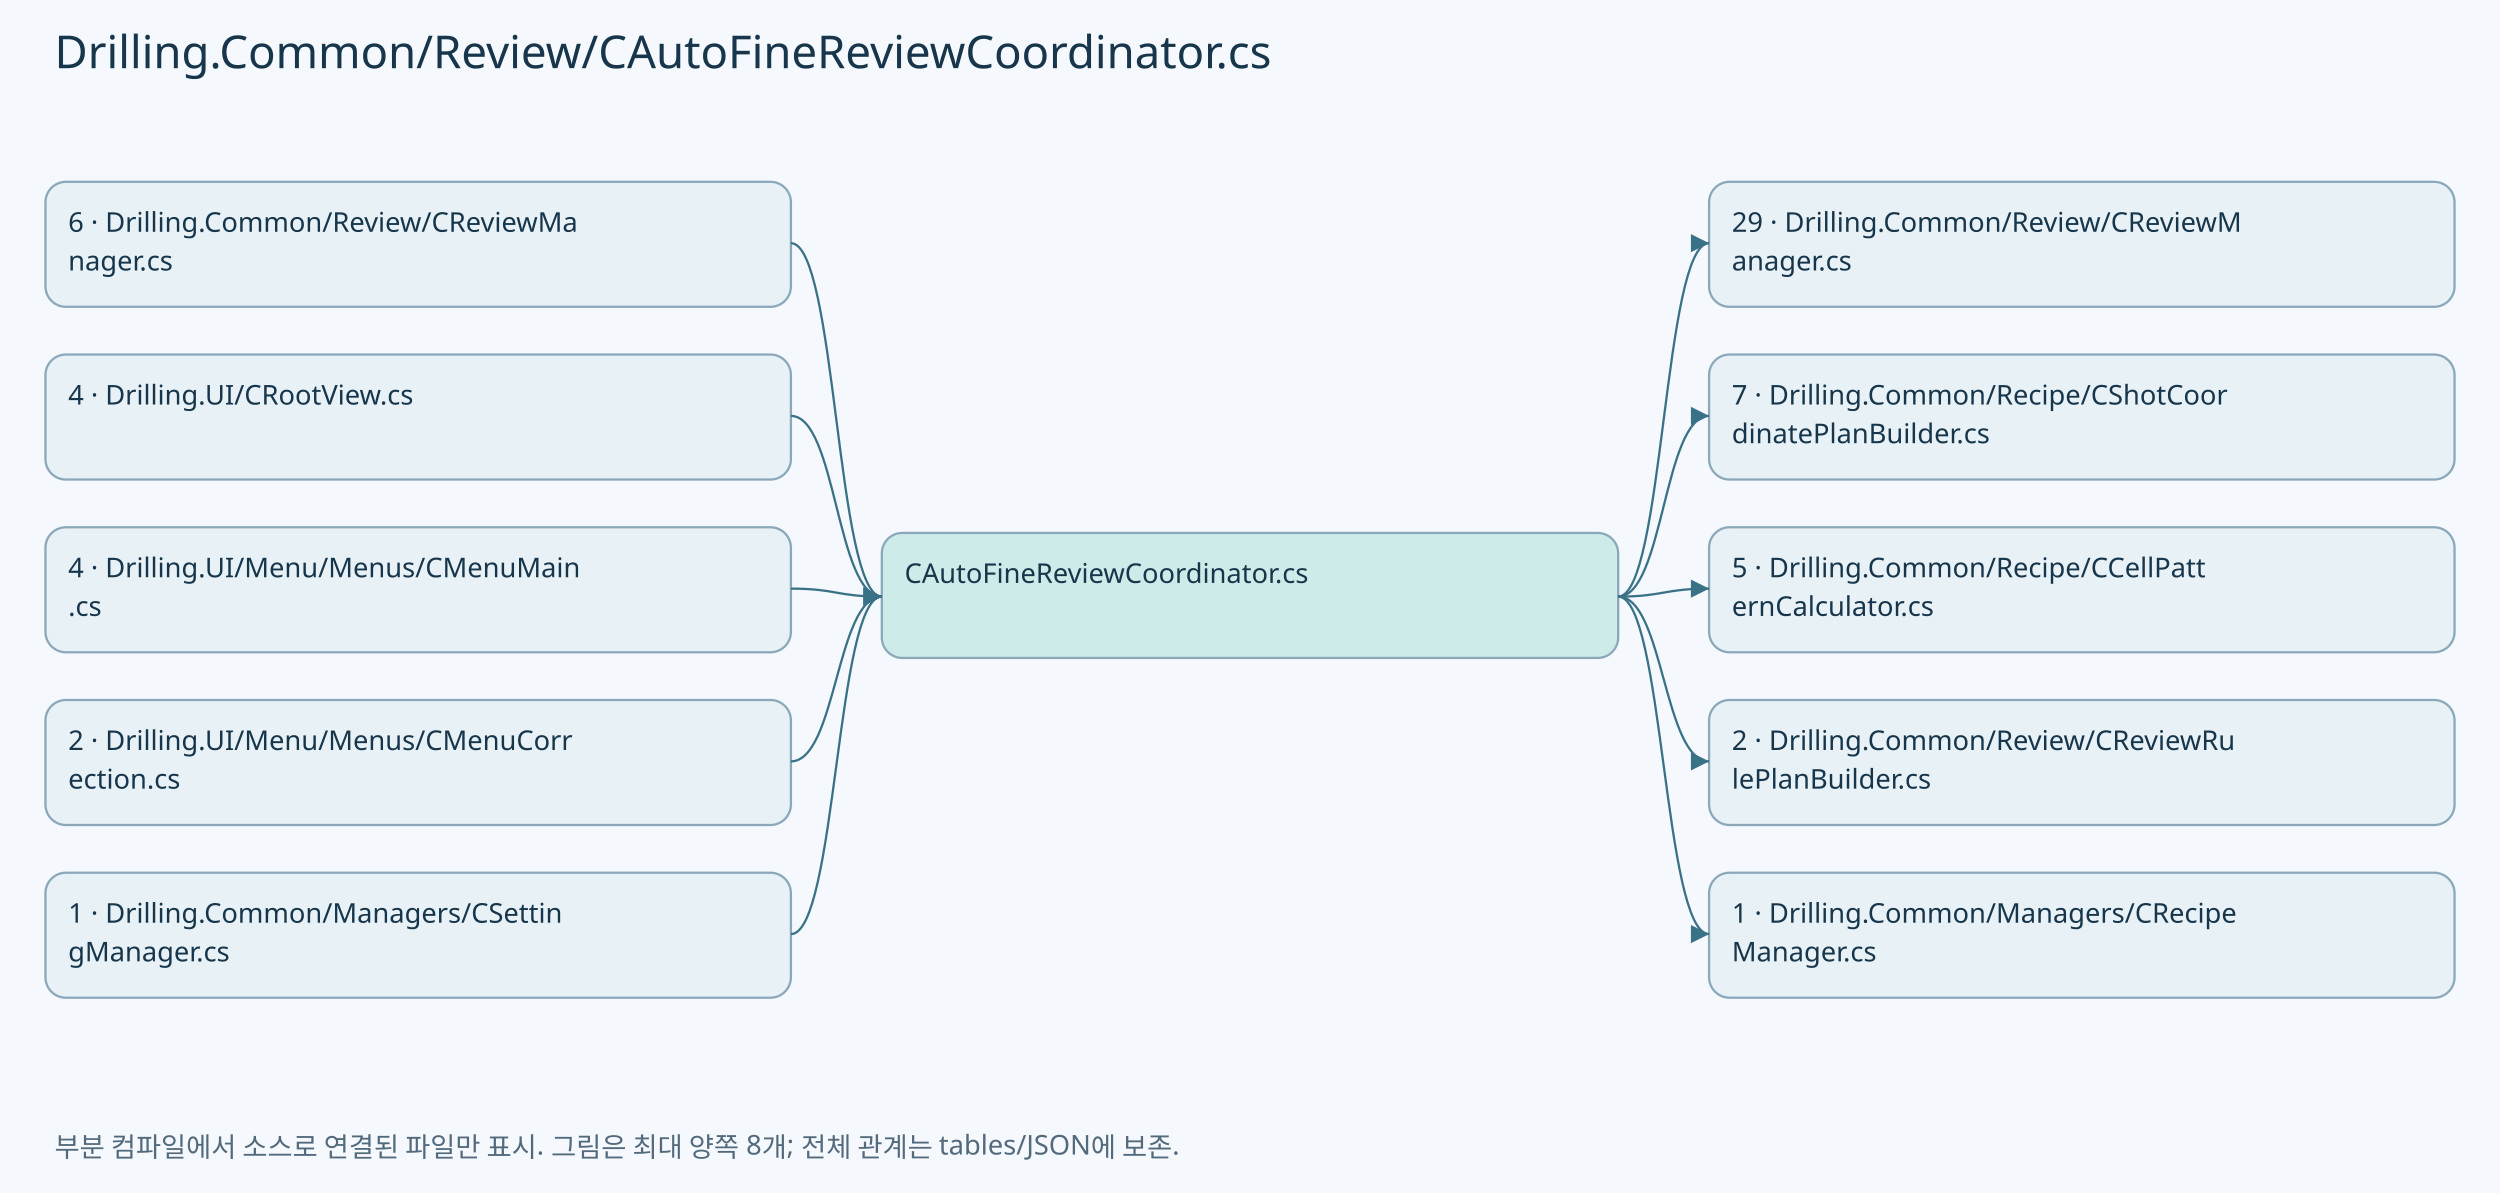
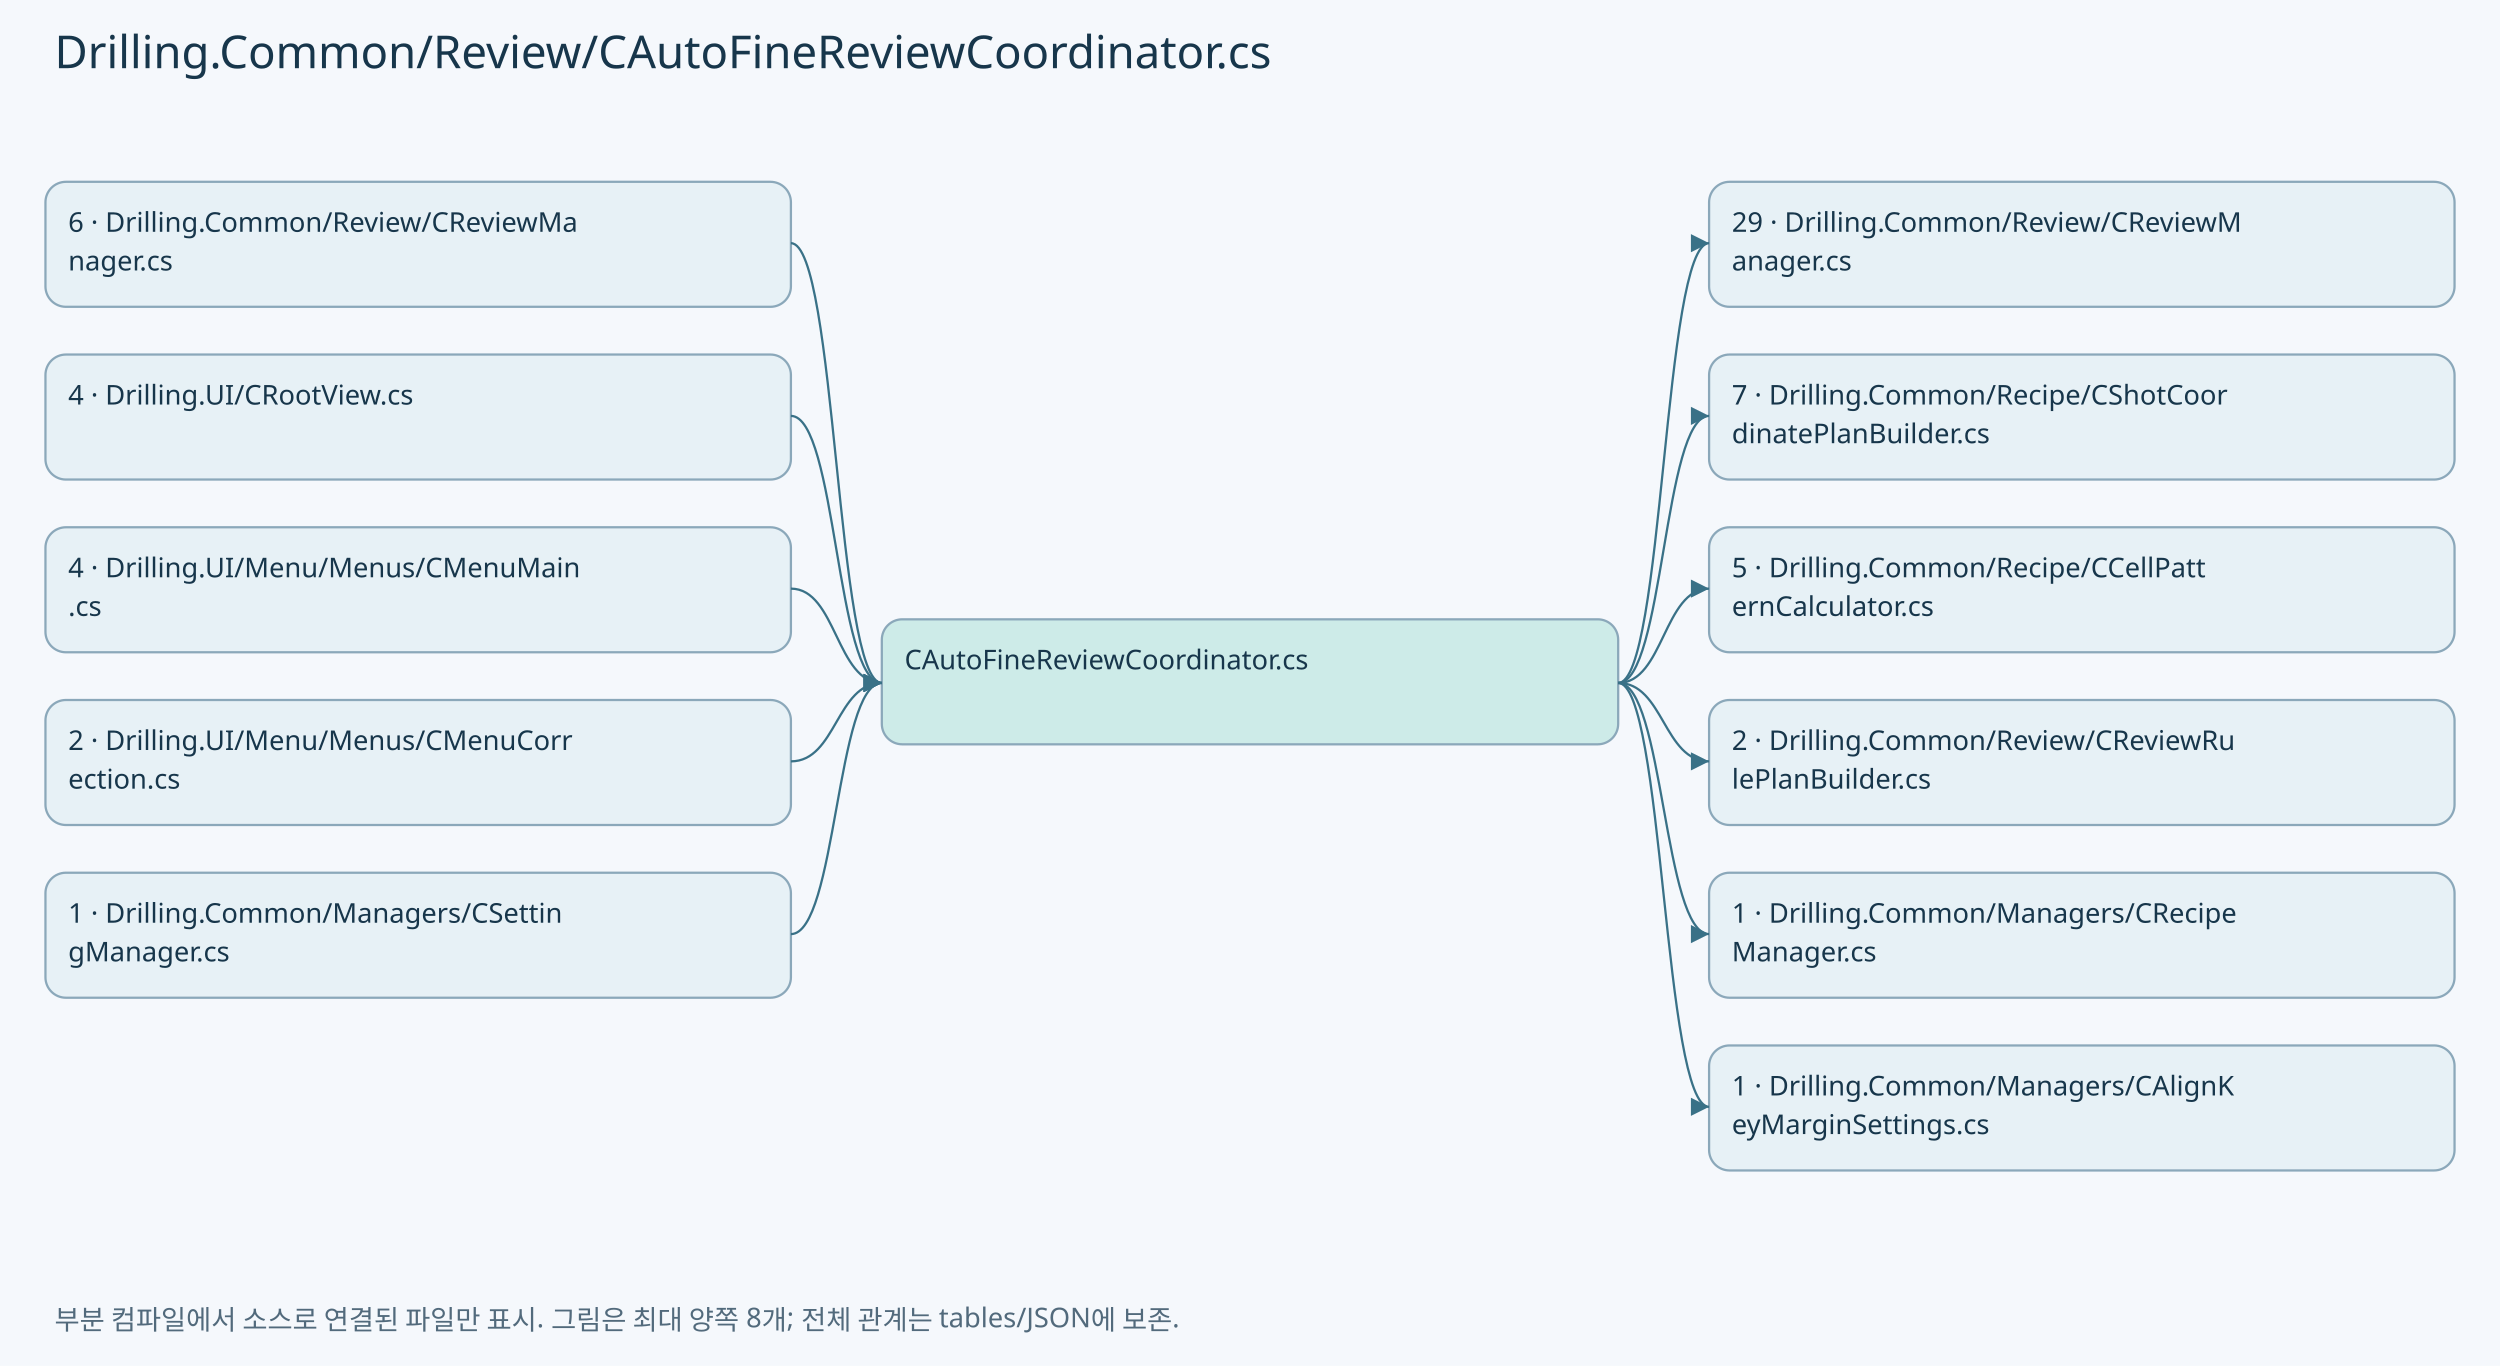
- <svg xmlns="http://www.w3.org/2000/svg" width="1100" height="525" viewBox="0 0 1100 525" role="img" aria-label="Drilling.Common/Review/CAutoFineReviewCoordinator.cs">
+ <svg xmlns="http://www.w3.org/2000/svg" width="1100" height="601" viewBox="0 0 1100 601" role="img" aria-label="Drilling.Common/Review/CAutoFineReviewCoordinator.cs">
  <defs>
    <marker id="a" markerWidth="9" markerHeight="9" refX="8" refY="4" orient="auto">
      <path d="M0 0L8 4L0 8" fill="#397187" />
    </marker>
  </defs>
-   <rect width="1100" height="525" fill="#f5f8fc" />
+   <rect width="1100" height="601" fill="#f5f8fc" />
  <text x="24" y="30" font-family="Segoe UI,sans-serif" font-size="20" fill="#17364b">Drilling.Common/Review/CAutoFineReviewCoordinator.cs</text>
-   <rect x="388" y="234.5" width="324" height="55" rx="9" fill="#cdebe8" stroke="#8ba8ba" />
-   <text x="398" y="256.5" font-family="Segoe UI,sans-serif" font-size="12" fill="#17364b">CAutoFineReviewCoordinator.cs</text>
+   <rect x="388" y="272.5" width="324" height="55" rx="9" fill="#cdebe8" stroke="#8ba8ba" />
+   <text x="398" y="294.5" font-family="Segoe UI,sans-serif" font-size="12" fill="#17364b">CAutoFineReviewCoordinator.cs</text>
  <rect x="20" y="80" width="328" height="55" rx="9" fill="#e7f1f6" stroke="#8ba8ba" />
  <text x="30" y="102" font-family="Segoe UI,sans-serif" font-size="12" fill="#17364b">6 · Drilling.Common/Review/CReviewMa</text>
  <text x="30" y="119" font-family="Segoe UI,sans-serif" font-size="12" fill="#17364b">nager.cs</text>
-   <path d="M348 107C368.0 107,368.0 262.5,388 262.5" fill="none" stroke="#397187" marker-end="url(#a)" />
+   <path d="M348 107C368.0 107,368.0 300.5,388 300.5" fill="none" stroke="#397187" marker-end="url(#a)" />
  <rect x="20" y="156" width="328" height="55" rx="9" fill="#e7f1f6" stroke="#8ba8ba" />
  <text x="30" y="178" font-family="Segoe UI,sans-serif" font-size="12" fill="#17364b">4 · Drilling.UI/CRootView.cs</text>
-   <path d="M348 183C368.0 183,368.0 262.5,388 262.5" fill="none" stroke="#397187" marker-end="url(#a)" />
+   <path d="M348 183C368.0 183,368.0 300.5,388 300.5" fill="none" stroke="#397187" marker-end="url(#a)" />
  <rect x="20" y="232" width="328" height="55" rx="9" fill="#e7f1f6" stroke="#8ba8ba" />
  <text x="30" y="254" font-family="Segoe UI,sans-serif" font-size="12" fill="#17364b">4 · Drilling.UI/Menu/Menus/CMenuMain</text>
  <text x="30" y="271" font-family="Segoe UI,sans-serif" font-size="12" fill="#17364b">.cs</text>
-   <path d="M348 259C368.0 259,368.0 262.5,388 262.5" fill="none" stroke="#397187" marker-end="url(#a)" />
+   <path d="M348 259C368.0 259,368.0 300.5,388 300.5" fill="none" stroke="#397187" marker-end="url(#a)" />
  <rect x="20" y="308" width="328" height="55" rx="9" fill="#e7f1f6" stroke="#8ba8ba" />
  <text x="30" y="330" font-family="Segoe UI,sans-serif" font-size="12" fill="#17364b">2 · Drilling.UI/Menu/Menus/CMenuCorr</text>
  <text x="30" y="347" font-family="Segoe UI,sans-serif" font-size="12" fill="#17364b">ection.cs</text>
-   <path d="M348 335C368.0 335,368.0 262.5,388 262.5" fill="none" stroke="#397187" marker-end="url(#a)" />
+   <path d="M348 335C368.0 335,368.0 300.5,388 300.5" fill="none" stroke="#397187" marker-end="url(#a)" />
  <rect x="20" y="384" width="328" height="55" rx="9" fill="#e7f1f6" stroke="#8ba8ba" />
  <text x="30" y="406" font-family="Segoe UI,sans-serif" font-size="12" fill="#17364b">1 · Drilling.Common/Managers/CSettin</text>
  <text x="30" y="423" font-family="Segoe UI,sans-serif" font-size="12" fill="#17364b">gManager.cs</text>
-   <path d="M348 411C368.0 411,368.0 262.5,388 262.5" fill="none" stroke="#397187" marker-end="url(#a)" />
+   <path d="M348 411C368.0 411,368.0 300.5,388 300.5" fill="none" stroke="#397187" marker-end="url(#a)" />
  <rect x="752" y="80" width="328" height="55" rx="9" fill="#e7f1f6" stroke="#8ba8ba" />
  <text x="762" y="102" font-family="Segoe UI,sans-serif" font-size="12" fill="#17364b">29 · Drilling.Common/Review/CReviewM</text>
  <text x="762" y="119" font-family="Segoe UI,sans-serif" font-size="12" fill="#17364b">anager.cs</text>
-   <path d="M712 262.5C732.0 262.5,732.0 107,752 107" fill="none" stroke="#397187" marker-end="url(#a)" />
+   <path d="M712 300.5C732.0 300.5,732.0 107,752 107" fill="none" stroke="#397187" marker-end="url(#a)" />
  <rect x="752" y="156" width="328" height="55" rx="9" fill="#e7f1f6" stroke="#8ba8ba" />
  <text x="762" y="178" font-family="Segoe UI,sans-serif" font-size="12" fill="#17364b">7 · Drilling.Common/Recipe/CShotCoor</text>
  <text x="762" y="195" font-family="Segoe UI,sans-serif" font-size="12" fill="#17364b">dinatePlanBuilder.cs</text>
-   <path d="M712 262.5C732.0 262.5,732.0 183,752 183" fill="none" stroke="#397187" marker-end="url(#a)" />
+   <path d="M712 300.5C732.0 300.5,732.0 183,752 183" fill="none" stroke="#397187" marker-end="url(#a)" />
  <rect x="752" y="232" width="328" height="55" rx="9" fill="#e7f1f6" stroke="#8ba8ba" />
  <text x="762" y="254" font-family="Segoe UI,sans-serif" font-size="12" fill="#17364b">5 · Drilling.Common/Recipe/CCellPatt</text>
  <text x="762" y="271" font-family="Segoe UI,sans-serif" font-size="12" fill="#17364b">ernCalculator.cs</text>
-   <path d="M712 262.5C732.0 262.5,732.0 259,752 259" fill="none" stroke="#397187" marker-end="url(#a)" />
+   <path d="M712 300.5C732.0 300.5,732.0 259,752 259" fill="none" stroke="#397187" marker-end="url(#a)" />
  <rect x="752" y="308" width="328" height="55" rx="9" fill="#e7f1f6" stroke="#8ba8ba" />
  <text x="762" y="330" font-family="Segoe UI,sans-serif" font-size="12" fill="#17364b">2 · Drilling.Common/Review/CReviewRu</text>
  <text x="762" y="347" font-family="Segoe UI,sans-serif" font-size="12" fill="#17364b">lePlanBuilder.cs</text>
-   <path d="M712 262.5C732.0 262.5,732.0 335,752 335" fill="none" stroke="#397187" marker-end="url(#a)" />
+   <path d="M712 300.5C732.0 300.5,732.0 335,752 335" fill="none" stroke="#397187" marker-end="url(#a)" />
  <rect x="752" y="384" width="328" height="55" rx="9" fill="#e7f1f6" stroke="#8ba8ba" />
  <text x="762" y="406" font-family="Segoe UI,sans-serif" font-size="12" fill="#17364b">1 · Drilling.Common/Managers/CRecipe</text>
  <text x="762" y="423" font-family="Segoe UI,sans-serif" font-size="12" fill="#17364b">Manager.cs</text>
-   <path d="M712 262.5C732.0 262.5,732.0 411,752 411" fill="none" stroke="#397187" marker-end="url(#a)" />
-   <text x="24" y="509" font-family="Segoe UI,sans-serif" font-size="12" fill="#526a7c">부분 컴파일에서 소스로 연결된 파일만 표시. 그림은 최대 양쪽 8개; 전체 관계는 tables/JSON에 보존.</text>
+   <path d="M712 300.5C732.0 300.5,732.0 411,752 411" fill="none" stroke="#397187" marker-end="url(#a)" />
+   <rect x="752" y="460" width="328" height="55" rx="9" fill="#e7f1f6" stroke="#8ba8ba" />
+   <text x="762" y="482" font-family="Segoe UI,sans-serif" font-size="12" fill="#17364b">1 · Drilling.Common/Managers/CAlignK</text>
+   <text x="762" y="499" font-family="Segoe UI,sans-serif" font-size="12" fill="#17364b">eyMarginSettings.cs</text>
+   <path d="M712 300.5C732.0 300.5,732.0 487,752 487" fill="none" stroke="#397187" marker-end="url(#a)" />
+   <text x="24" y="585" font-family="Segoe UI,sans-serif" font-size="12" fill="#526a7c">부분 컴파일에서 소스로 연결된 파일만 표시. 그림은 최대 양쪽 8개; 전체 관계는 tables/JSON에 보존.</text>
</svg>
